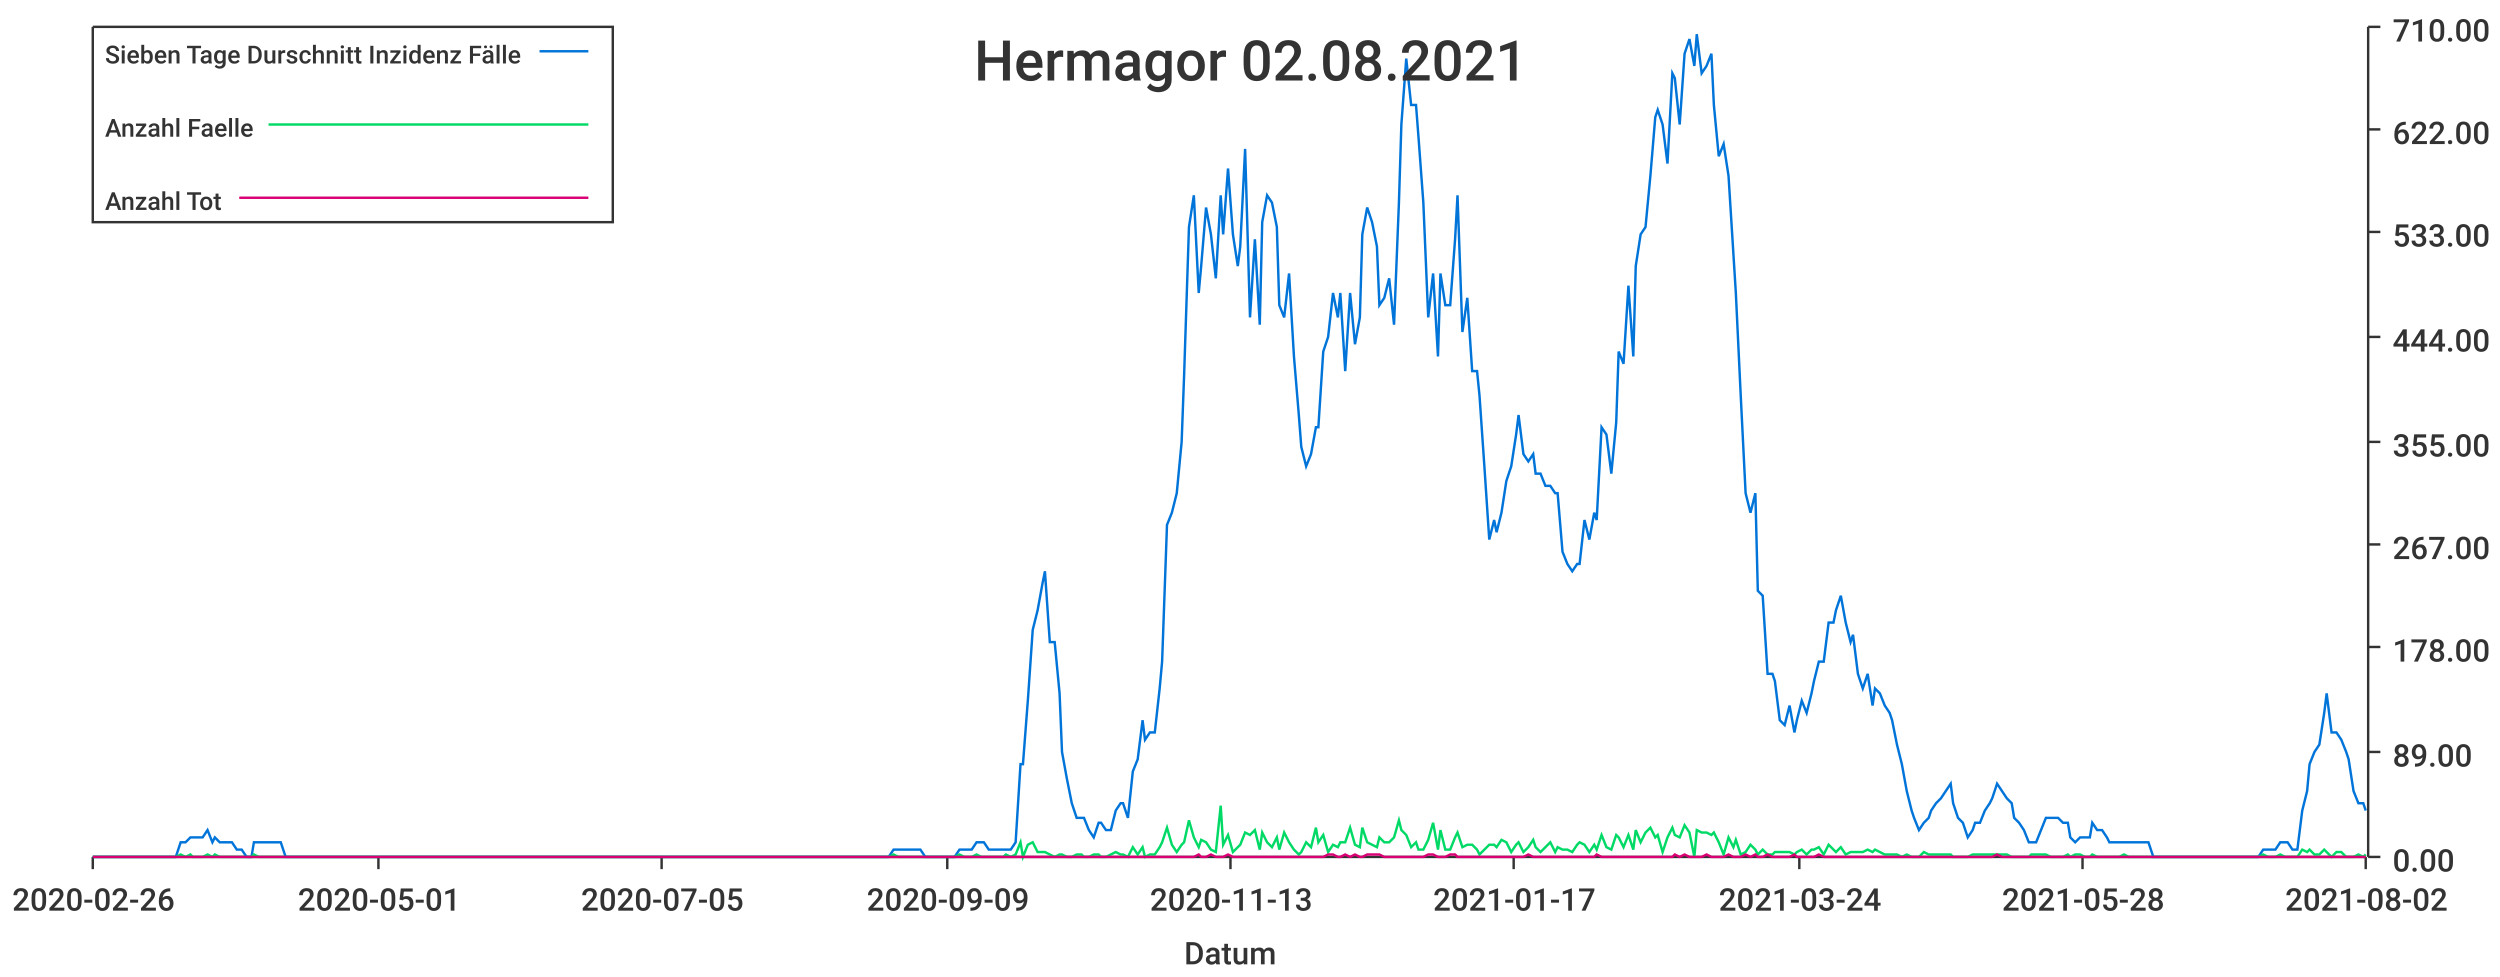
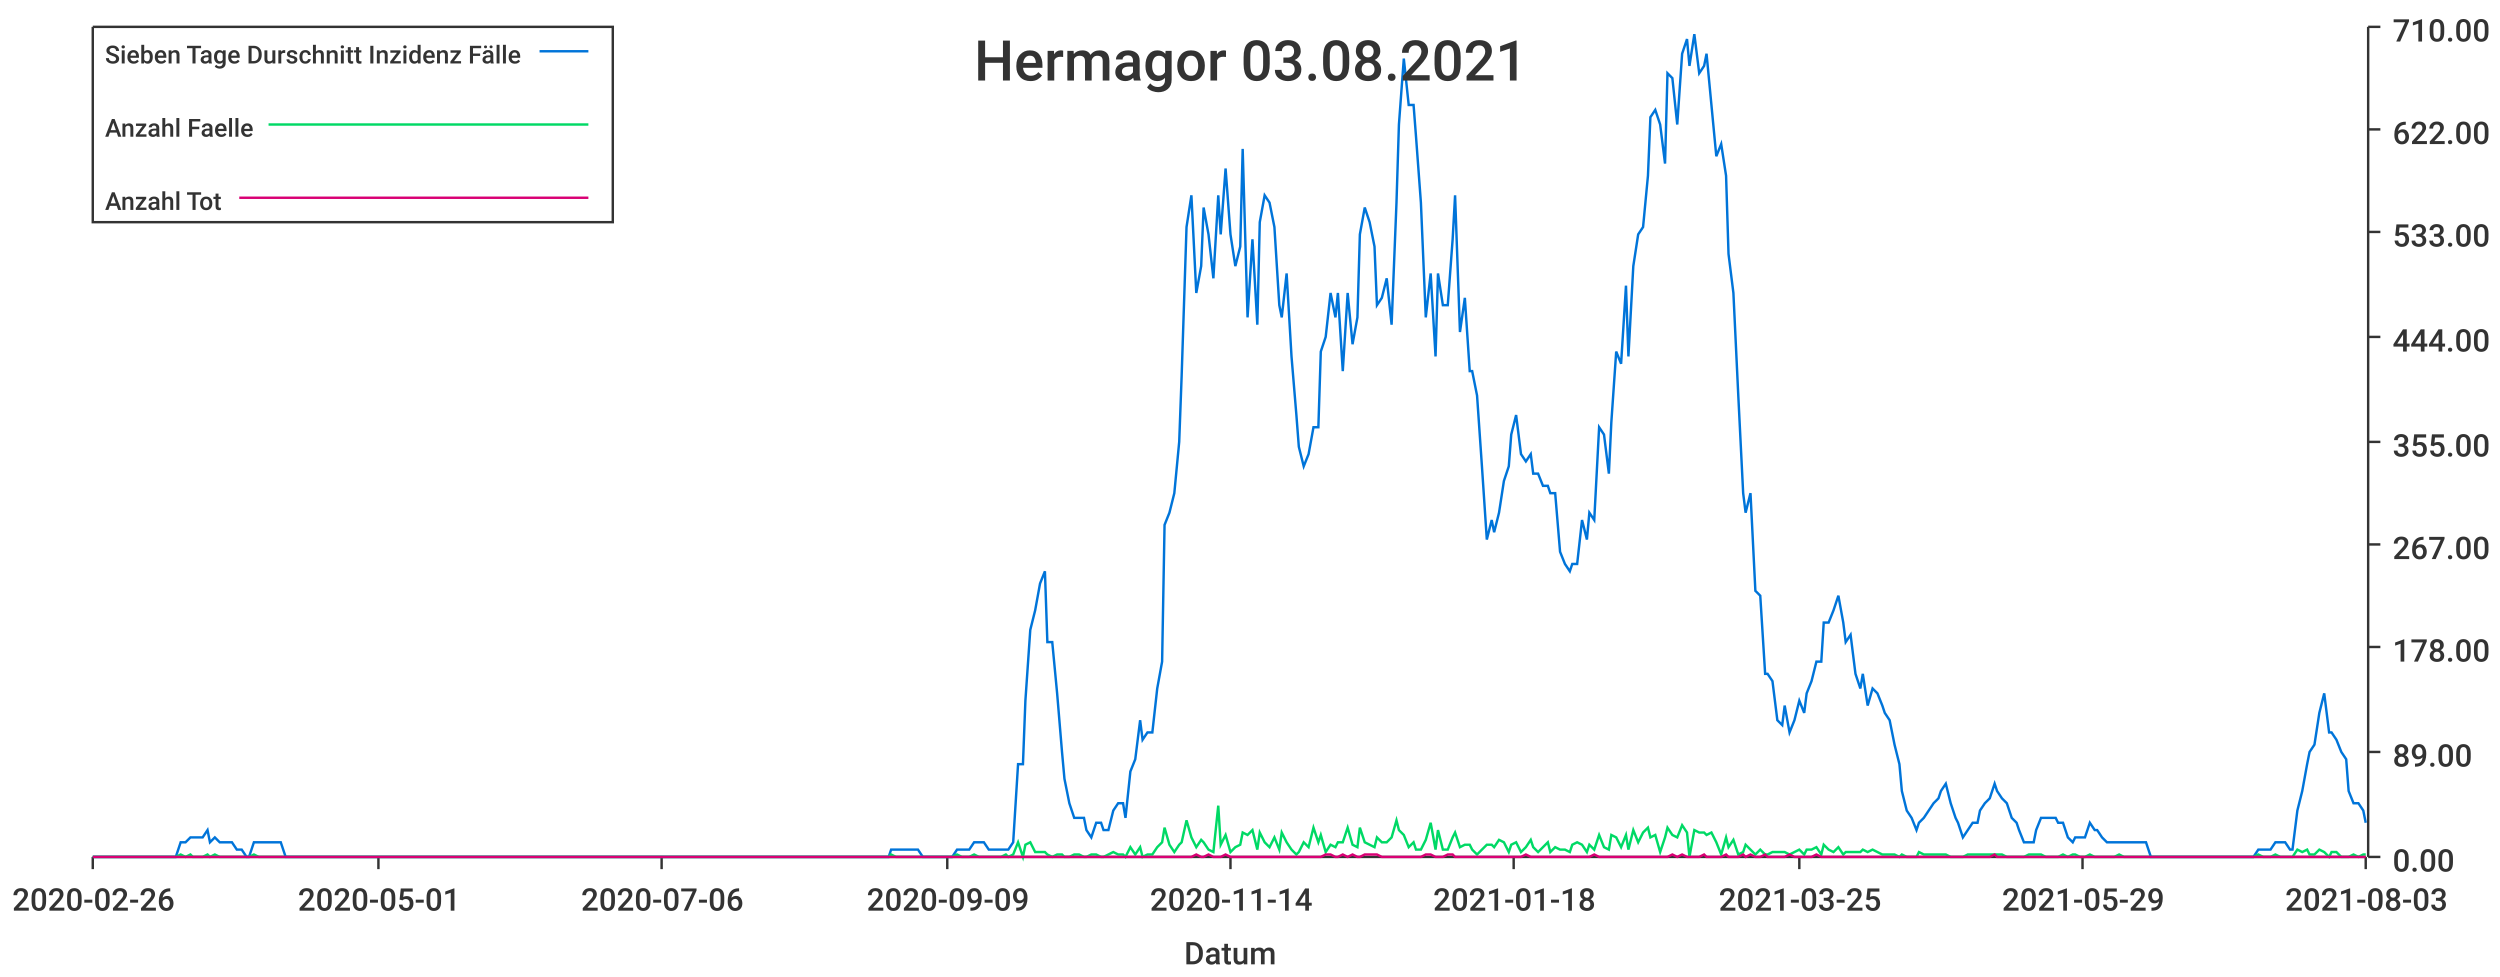
<svg xmlns="http://www.w3.org/2000/svg" width="1024" height="400">\n<path d="M 0 0 L 1024 0 L 1024 400 L 0 400 L 0 0" style="stroke-width:0;stroke:rgba(255,255,255,1.0);fill:rgba(255,255,255,1.0)" />
  <path d="M 38 11 L 969 11 L 969 351 L 38 351 L 38 11" style="stroke-width:0;stroke:rgba(255,255,255,1.0);fill:rgba(255,255,255,1.0)" />
  <path d="M 38 351 L 969 351" style="stroke-width:1;stroke:rgba(51,51,51,1.0);fill:none" />
  <path d="M 38 351 L 38 356" style="stroke-width:1;stroke:rgba(51,51,51,1.0);fill:none" />
  <text x="5" y="373" style="stroke-width:0;stroke:none;fill:rgba(51,51,51,1.0);font-size:12.8px;font-family:'Roboto Medium',sans-serif">2020-02-26</text>
  <path d="M 155 351 L 155 356" style="stroke-width:1;stroke:rgba(51,51,51,1.0);fill:none" />
  <text x="122" y="373" style="stroke-width:0;stroke:none;fill:rgba(51,51,51,1.0);font-size:12.8px;font-family:'Roboto Medium',sans-serif">2020-05-01</text>
  <path d="M 271 351 L 271 356" style="stroke-width:1;stroke:rgba(51,51,51,1.0);fill:none" />
-   <text x="238" y="373" style="stroke-width:0;stroke:none;fill:rgba(51,51,51,1.0);font-size:12.8px;font-family:'Roboto Medium',sans-serif">2020-07-05</text>
+   <text x="238" y="373" style="stroke-width:0;stroke:none;fill:rgba(51,51,51,1.0);font-size:12.8px;font-family:'Roboto Medium',sans-serif">2020-07-06</text>
  <path d="M 388 351 L 388 356" style="stroke-width:1;stroke:rgba(51,51,51,1.0);fill:none" />
  <text x="355" y="373" style="stroke-width:0;stroke:none;fill:rgba(51,51,51,1.0);font-size:12.8px;font-family:'Roboto Medium',sans-serif">2020-09-09</text>
  <path d="M 504 351 L 504 356" style="stroke-width:1;stroke:rgba(51,51,51,1.0);fill:none" />
-   <text x="471" y="373" style="stroke-width:0;stroke:none;fill:rgba(51,51,51,1.0);font-size:12.8px;font-family:'Roboto Medium',sans-serif">2020-11-13</text>
+   <text x="471" y="373" style="stroke-width:0;stroke:none;fill:rgba(51,51,51,1.0);font-size:12.8px;font-family:'Roboto Medium',sans-serif">2020-11-14</text>
  <path d="M 620 351 L 620 356" style="stroke-width:1;stroke:rgba(51,51,51,1.0);fill:none" />
-   <text x="587" y="373" style="stroke-width:0;stroke:none;fill:rgba(51,51,51,1.0);font-size:12.8px;font-family:'Roboto Medium',sans-serif">2021-01-17</text>
+   <text x="587" y="373" style="stroke-width:0;stroke:none;fill:rgba(51,51,51,1.0);font-size:12.8px;font-family:'Roboto Medium',sans-serif">2021-01-18</text>
  <path d="M 737 351 L 737 356" style="stroke-width:1;stroke:rgba(51,51,51,1.0);fill:none" />
-   <text x="704" y="373" style="stroke-width:0;stroke:none;fill:rgba(51,51,51,1.0);font-size:12.8px;font-family:'Roboto Medium',sans-serif">2021-03-24</text>
+   <text x="704" y="373" style="stroke-width:0;stroke:none;fill:rgba(51,51,51,1.0);font-size:12.8px;font-family:'Roboto Medium',sans-serif">2021-03-25</text>
  <path d="M 853 351 L 853 356" style="stroke-width:1;stroke:rgba(51,51,51,1.0);fill:none" />
-   <text x="820" y="373" style="stroke-width:0;stroke:none;fill:rgba(51,51,51,1.0);font-size:12.8px;font-family:'Roboto Medium',sans-serif">2021-05-28</text>
+   <text x="820" y="373" style="stroke-width:0;stroke:none;fill:rgba(51,51,51,1.0);font-size:12.8px;font-family:'Roboto Medium',sans-serif">2021-05-29</text>
  <path d="M 969 351 L 969 356" style="stroke-width:1;stroke:rgba(51,51,51,1.0);fill:none" />
-   <text x="936" y="373" style="stroke-width:0;stroke:none;fill:rgba(51,51,51,1.0);font-size:12.8px;font-family:'Roboto Medium',sans-serif">2021-08-02</text>
+   <text x="936" y="373" style="stroke-width:0;stroke:none;fill:rgba(51,51,51,1.0);font-size:12.8px;font-family:'Roboto Medium',sans-serif">2021-08-03</text>
  <text x="485" y="395" style="stroke-width:0;stroke:none;fill:rgba(51,51,51,1.0);font-size:12.8px;font-family:'Roboto Medium',sans-serif">Datum</text>
  <path d="M 970 351 L 970 11" style="stroke-width:1;stroke:rgba(51,51,51,1.0);fill:none" />
  <path d="M 970 351 L 975 351" style="stroke-width:1;stroke:rgba(51,51,51,1.0);fill:none" />
  <text x="980" y="357" style="stroke-width:0;stroke:none;fill:rgba(51,51,51,1.0);font-size:12.8px;font-family:'Roboto Medium',sans-serif">0.00</text>
  <path d="M 970 308 L 975 308" style="stroke-width:1;stroke:rgba(51,51,51,1.0);fill:none" />
  <text x="980" y="314" style="stroke-width:0;stroke:none;fill:rgba(51,51,51,1.0);font-size:12.8px;font-family:'Roboto Medium',sans-serif">89.00</text>
  <path d="M 970 265 L 975 265" style="stroke-width:1;stroke:rgba(51,51,51,1.0);fill:none" />
  <text x="980" y="271" style="stroke-width:0;stroke:none;fill:rgba(51,51,51,1.0);font-size:12.8px;font-family:'Roboto Medium',sans-serif">178.00</text>
  <path d="M 970 223 L 975 223" style="stroke-width:1;stroke:rgba(51,51,51,1.0);fill:none" />
  <text x="980" y="229" style="stroke-width:0;stroke:none;fill:rgba(51,51,51,1.0);font-size:12.8px;font-family:'Roboto Medium',sans-serif">267.00</text>
  <path d="M 970 181 L 975 181" style="stroke-width:1;stroke:rgba(51,51,51,1.0);fill:none" />
  <text x="980" y="187" style="stroke-width:0;stroke:none;fill:rgba(51,51,51,1.0);font-size:12.8px;font-family:'Roboto Medium',sans-serif">355.00</text>
  <path d="M 970 138 L 975 138" style="stroke-width:1;stroke:rgba(51,51,51,1.0);fill:none" />
  <text x="980" y="144" style="stroke-width:0;stroke:none;fill:rgba(51,51,51,1.0);font-size:12.8px;font-family:'Roboto Medium',sans-serif">444.00</text>
  <path d="M 970 95 L 975 95" style="stroke-width:1;stroke:rgba(51,51,51,1.0);fill:none" />
  <text x="980" y="101" style="stroke-width:0;stroke:none;fill:rgba(51,51,51,1.0);font-size:12.8px;font-family:'Roboto Medium',sans-serif">533.00</text>
  <path d="M 970 53 L 975 53" style="stroke-width:1;stroke:rgba(51,51,51,1.0);fill:none" />
  <text x="980" y="59" style="stroke-width:0;stroke:none;fill:rgba(51,51,51,1.0);font-size:12.8px;font-family:'Roboto Medium',sans-serif">622.00</text>
  <path d="M 970 11 L 975 11" style="stroke-width:1;stroke:rgba(51,51,51,1.0);fill:none" />
  <text x="980" y="17" style="stroke-width:0;stroke:none;fill:rgba(51,51,51,1.0);font-size:12.8px;font-family:'Roboto Medium',sans-serif">710.00</text>
-   <path d="M 38 351 L 40 351 L 42 351 L 44 351 L 46 351 L 47 351 L 49 351 L 51 351 L 53 351 L 55 351 L 56 351 L 58 351 L 60 351 L 62 351 L 63 351 L 65 351 L 67 351 L 69 351 L 71 351 L 72 351 L 74 345 L 76 345 L 78 343 L 79 343 L 81 343 L 83 343 L 85 340 L 87 345 L 88 343 L 90 345 L 92 345 L 94 345 L 95 345 L 97 348 L 99 348 L 101 351 L 103 351 L 104 345 L 106 345 L 108 345 L 110 345 L 111 345 L 113 345 L 115 345 L 117 351 L 119 351 L 120 351 L 122 351 L 124 351 L 126 351 L 128 351 L 129 351 L 131 351 L 133 351 L 135 351 L 136 351 L 138 351 L 140 351 L 142 351 L 144 351 L 145 351 L 147 351 L 149 351 L 151 351 L 152 351 L 154 351 L 156 351 L 158 351 L 160 351 L 161 351 L 163 351 L 165 351 L 167 351 L 168 351 L 170 351 L 172 351 L 174 351 L 176 351 L 177 351 L 179 351 L 181 351 L 183 351 L 184 351 L 186 351 L 188 351 L 190 351 L 192 351 L 193 351 L 195 351 L 197 351 L 199 351 L 200 351 L 202 351 L 204 351 L 206 351 L 208 351 L 209 351 L 211 351 L 213 351 L 215 351 L 217 351 L 218 351 L 220 351 L 222 351 L 224 351 L 225 351 L 227 351 L 229 351 L 231 351 L 233 351 L 234 351 L 236 351 L 238 351 L 240 351 L 241 351 L 243 351 L 245 351 L 247 351 L 249 351 L 250 351 L 252 351 L 254 351 L 256 351 L 257 351 L 259 351 L 261 351 L 263 351 L 265 351 L 266 351 L 268 351 L 270 351 L 272 351 L 273 351 L 275 351 L 277 351 L 279 351 L 281 351 L 282 351 L 284 351 L 286 351 L 288 351 L 289 351 L 291 351 L 293 351 L 295 351 L 297 351 L 298 351 L 300 351 L 302 351 L 304 351 L 306 351 L 307 351 L 309 351 L 311 351 L 313 351 L 314 351 L 316 351 L 318 351 L 320 351 L 322 351 L 323 351 L 325 351 L 327 351 L 329 351 L 330 351 L 332 351 L 334 351 L 336 351 L 338 351 L 339 351 L 341 351 L 343 351 L 345 351 L 346 351 L 348 351 L 350 351 L 352 351 L 354 351 L 355 351 L 357 351 L 359 351 L 361 351 L 362 351 L 364 351 L 366 348 L 368 348 L 370 348 L 371 348 L 373 348 L 375 348 L 377 348 L 379 351 L 380 351 L 382 351 L 384 351 L 386 351 L 387 351 L 389 351 L 391 351 L 393 348 L 395 348 L 396 348 L 398 348 L 400 345 L 402 345 L 403 345 L 405 348 L 407 348 L 409 348 L 411 348 L 412 348 L 414 348 L 416 345 L 418 313 L 419 313 L 421 287 L 423 258 L 425 250 L 427 239 L 428 234 L 430 263 L 432 263 L 434 284 L 435 308 L 437 319 L 439 329 L 441 335 L 443 335 L 444 335 L 446 340 L 448 343 L 450 337 L 451 337 L 453 340 L 455 340 L 457 332 L 459 329 L 460 329 L 462 335 L 464 316 L 466 311 L 468 295 L 469 303 L 471 300 L 473 300 L 475 282 L 476 271 L 478 215 L 480 210 L 482 202 L 484 181 L 485 154 L 487 93 L 489 80 L 491 120 L 492 109 L 494 85 L 496 96 L 498 114 L 500 80 L 501 96 L 503 69 L 505 96 L 507 109 L 508 101 L 510 61 L 512 130 L 514 98 L 516 133 L 517 91 L 519 80 L 521 83 L 523 93 L 524 125 L 526 130 L 528 112 L 530 146 L 532 170 L 533 183 L 535 191 L 537 186 L 539 175 L 540 175 L 542 144 L 544 138 L 546 120 L 548 130 L 549 120 L 551 152 L 553 120 L 555 141 L 557 130 L 558 96 L 560 85 L 562 91 L 564 101 L 565 125 L 567 122 L 569 114 L 571 133 L 573 83 L 574 51 L 576 24 L 578 43 L 580 43 L 581 56 L 583 83 L 585 130 L 587 112 L 589 146 L 590 112 L 592 125 L 594 125 L 596 98 L 597 80 L 599 136 L 601 122 L 603 152 L 605 152 L 606 162 L 608 191 L 610 221 L 612 213 L 613 218 L 615 210 L 617 197 L 619 191 L 621 178 L 622 170 L 624 186 L 626 189 L 628 186 L 629 194 L 631 194 L 633 199 L 635 199 L 637 202 L 638 202 L 640 226 L 642 231 L 644 234 L 646 231 L 647 231 L 649 213 L 651 221 L 653 210 L 654 213 L 656 175 L 658 178 L 660 194 L 662 173 L 663 144 L 665 149 L 667 117 L 669 146 L 670 109 L 672 96 L 674 93 L 676 72 L 678 48 L 679 45 L 681 51 L 683 67 L 685 30 L 686 32 L 688 51 L 690 22 L 692 16 L 694 27 L 695 14 L 697 30 L 699 27 L 701 22 L 702 43 L 704 64 L 706 59 L 708 72 L 710 104 L 711 120 L 713 162 L 715 202 L 717 210 L 719 202 L 720 242 L 722 244 L 724 276 L 726 276 L 727 279 L 729 295 L 731 297 L 733 289 L 735 300 L 736 295 L 738 287 L 740 292 L 742 284 L 743 279 L 745 271 L 747 271 L 749 255 L 751 255 L 752 250 L 754 244 L 756 255 L 758 263 L 759 260 L 761 276 L 763 282 L 765 276 L 767 289 L 768 282 L 770 284 L 772 289 L 774 292 L 775 295 L 777 305 L 779 313 L 781 324 L 783 332 L 784 335 L 786 340 L 788 337 L 790 335 L 791 332 L 793 329 L 795 327 L 797 324 L 799 321 L 800 329 L 802 335 L 804 337 L 806 343 L 808 340 L 809 337 L 811 337 L 813 332 L 815 329 L 816 327 L 818 321 L 820 324 L 822 327 L 824 329 L 825 335 L 827 337 L 829 340 L 831 345 L 832 345 L 834 345 L 836 340 L 838 335 L 840 335 L 841 335 L 843 335 L 845 337 L 847 337 L 848 343 L 850 345 L 852 343 L 854 343 L 856 343 L 857 337 L 859 340 L 861 340 L 863 343 L 864 345 L 866 345 L 868 345 L 870 345 L 872 345 L 873 345 L 875 345 L 877 345 L 879 345 L 880 345 L 882 351 L 884 351 L 886 351 L 888 351 L 889 351 L 891 351 L 893 351 L 895 351 L 897 351 L 898 351 L 900 351 L 902 351 L 904 351 L 905 351 L 907 351 L 909 351 L 911 351 L 913 351 L 914 351 L 916 351 L 918 351 L 920 351 L 921 351 L 923 351 L 925 351 L 927 348 L 929 348 L 930 348 L 932 348 L 934 345 L 936 345 L 937 345 L 939 348 L 941 348 L 943 332 L 945 324 L 946 313 L 948 308 L 950 305 L 952 292 L 953 284 L 955 300 L 957 300 L 959 303 L 961 308 L 962 311 L 964 324 L 966 329 L 968 329 L 969 332" style="stroke-width:1;stroke:rgba(0,116,217,1.0);fill:none" />
-   <path d="M 38 351 L 40 351 L 42 351 L 44 351 L 46 351 L 47 351 L 49 351 L 51 351 L 53 351 L 55 351 L 56 351 L 58 351 L 60 351 L 62 351 L 63 351 L 65 351 L 67 351 L 69 351 L 71 351 L 72 351 L 74 350 L 76 351 L 78 350 L 79 351 L 81 351 L 83 351 L 85 350 L 87 351 L 88 350 L 90 351 L 92 351 L 94 351 L 95 351 L 97 351 L 99 351 L 101 351 L 103 351 L 104 350 L 106 351 L 108 351 L 110 351 L 111 351 L 113 351 L 115 351 L 117 351 L 119 351 L 120 351 L 122 351 L 124 351 L 126 351 L 128 351 L 129 351 L 131 351 L 133 351 L 135 351 L 136 351 L 138 351 L 140 351 L 142 351 L 144 351 L 145 351 L 147 351 L 149 351 L 151 351 L 152 351 L 154 351 L 156 351 L 158 351 L 160 351 L 161 351 L 163 351 L 165 351 L 167 351 L 168 351 L 170 351 L 172 351 L 174 351 L 176 351 L 177 351 L 179 351 L 181 351 L 183 351 L 184 351 L 186 351 L 188 351 L 190 351 L 192 351 L 193 351 L 195 351 L 197 351 L 199 351 L 200 351 L 202 351 L 204 351 L 206 351 L 208 351 L 209 351 L 211 351 L 213 351 L 215 351 L 217 351 L 218 351 L 220 351 L 222 351 L 224 351 L 225 351 L 227 351 L 229 351 L 231 351 L 233 351 L 234 351 L 236 351 L 238 351 L 240 351 L 241 351 L 243 351 L 245 351 L 247 351 L 249 351 L 250 351 L 252 351 L 254 351 L 256 351 L 257 351 L 259 351 L 261 351 L 263 351 L 265 351 L 266 351 L 268 351 L 270 351 L 272 351 L 273 351 L 275 351 L 277 351 L 279 351 L 281 351 L 282 351 L 284 351 L 286 351 L 288 351 L 289 351 L 291 351 L 293 351 L 295 351 L 297 351 L 298 351 L 300 351 L 302 351 L 304 351 L 306 351 L 307 351 L 309 351 L 311 351 L 313 351 L 314 351 L 316 351 L 318 351 L 320 351 L 322 351 L 323 351 L 325 351 L 327 351 L 329 351 L 330 351 L 332 351 L 334 351 L 336 351 L 338 351 L 339 351 L 341 351 L 343 351 L 345 351 L 346 351 L 348 351 L 350 351 L 352 351 L 354 351 L 355 351 L 357 351 L 359 351 L 361 351 L 362 351 L 364 351 L 366 350 L 368 351 L 370 351 L 371 351 L 373 351 L 375 351 L 377 351 L 379 351 L 380 351 L 382 351 L 384 351 L 386 351 L 387 351 L 389 351 L 391 351 L 393 350 L 395 351 L 396 351 L 398 351 L 400 350 L 402 351 L 403 351 L 405 351 L 407 351 L 409 351 L 411 351 L 412 350 L 414 351 L 416 350 L 418 345 L 419 351 L 421 346 L 423 345 L 425 349 L 427 349 L 428 349 L 430 350 L 432 351 L 434 350 L 435 350 L 437 351 L 439 351 L 441 350 L 443 350 L 444 351 L 446 351 L 448 350 L 450 350 L 451 351 L 453 351 L 455 350 L 457 349 L 459 350 L 460 350 L 462 351 L 464 347 L 466 350 L 468 347 L 469 351 L 471 350 L 473 350 L 475 347 L 476 345 L 478 339 L 480 346 L 482 349 L 484 346 L 485 345 L 487 336 L 489 343 L 491 347 L 492 344 L 494 345 L 496 348 L 498 349 L 500 330 L 501 346 L 503 342 L 505 349 L 507 347 L 508 346 L 510 341 L 512 342 L 514 340 L 516 348 L 517 341 L 519 345 L 521 347 L 523 343 L 524 348 L 526 341 L 528 345 L 530 348 L 532 350 L 533 349 L 535 345 L 537 347 L 539 339 L 540 345 L 542 342 L 544 349 L 546 346 L 548 347 L 549 345 L 551 345 L 553 339 L 555 346 L 557 347 L 558 339 L 560 345 L 562 346 L 564 347 L 565 343 L 567 345 L 569 345 L 571 343 L 573 336 L 574 340 L 576 342 L 578 347 L 580 345 L 581 348 L 583 348 L 585 344 L 587 337 L 589 348 L 590 340 L 592 348 L 594 348 L 596 343 L 597 341 L 599 347 L 601 346 L 603 346 L 605 348 L 606 350 L 608 348 L 610 346 L 612 346 L 613 347 L 615 344 L 617 345 L 619 349 L 621 346 L 622 345 L 624 349 L 626 347 L 628 344 L 629 347 L 631 349 L 633 347 L 635 345 L 637 349 L 638 347 L 640 348 L 642 348 L 644 349 L 646 346 L 647 345 L 649 346 L 651 349 L 653 346 L 654 348 L 656 342 L 658 347 L 660 348 L 662 342 L 663 343 L 665 347 L 667 342 L 669 348 L 670 340 L 672 345 L 674 341 L 676 339 L 678 343 L 679 342 L 681 349 L 683 343 L 685 339 L 686 342 L 688 343 L 690 338 L 692 341 L 694 351 L 695 340 L 697 341 L 699 341 L 701 342 L 702 341 L 704 345 L 706 350 L 708 343 L 710 347 L 711 344 L 713 350 L 715 349 L 717 346 L 719 348 L 720 350 L 722 348 L 724 350 L 726 350 L 727 349 L 729 349 L 731 349 L 733 349 L 735 350 L 736 349 L 738 348 L 740 350 L 742 348 L 743 348 L 745 347 L 747 350 L 749 346 L 751 348 L 752 349 L 754 347 L 756 350 L 758 349 L 759 349 L 761 349 L 763 349 L 765 348 L 767 349 L 768 348 L 770 349 L 772 350 L 774 350 L 775 350 L 777 350 L 779 351 L 781 350 L 783 351 L 784 351 L 786 351 L 788 349 L 790 350 L 791 350 L 793 350 L 795 350 L 797 350 L 799 350 L 800 351 L 802 351 L 804 351 L 806 351 L 808 350 L 809 350 L 811 350 L 813 350 L 815 350 L 816 350 L 818 350 L 820 350 L 822 350 L 824 351 L 825 351 L 827 351 L 829 351 L 831 351 L 832 350 L 834 350 L 836 350 L 838 350 L 840 351 L 841 351 L 843 351 L 845 351 L 847 350 L 848 351 L 850 350 L 852 350 L 854 351 L 856 351 L 857 350 L 859 351 L 861 351 L 863 351 L 864 351 L 866 351 L 868 351 L 870 350 L 872 351 L 873 351 L 875 351 L 877 351 L 879 351 L 880 351 L 882 351 L 884 351 L 886 351 L 888 351 L 889 351 L 891 351 L 893 351 L 895 351 L 897 351 L 898 351 L 900 351 L 902 351 L 904 351 L 905 351 L 907 351 L 909 351 L 911 351 L 913 351 L 914 351 L 916 351 L 918 351 L 920 351 L 921 351 L 923 351 L 925 351 L 927 350 L 929 351 L 930 351 L 932 351 L 934 350 L 936 351 L 937 351 L 939 351 L 941 351 L 943 348 L 945 349 L 946 348 L 948 350 L 950 350 L 952 348 L 953 349 L 955 351 L 957 349 L 959 349 L 961 351 L 962 351 L 964 351 L 966 350 L 968 351 L 969 350" style="stroke-width:1;stroke:rgba(0,217,101,1.0);fill:none" />
-   <path d="M 38 351 L 40 351 L 42 351 L 44 351 L 46 351 L 47 351 L 49 351 L 51 351 L 53 351 L 55 351 L 56 351 L 58 351 L 60 351 L 62 351 L 63 351 L 65 351 L 67 351 L 69 351 L 71 351 L 72 351 L 74 351 L 76 351 L 78 351 L 79 351 L 81 351 L 83 351 L 85 351 L 87 351 L 88 351 L 90 351 L 92 351 L 94 351 L 95 351 L 97 351 L 99 351 L 101 351 L 103 351 L 104 351 L 106 351 L 108 351 L 110 351 L 111 351 L 113 351 L 115 351 L 117 351 L 119 351 L 120 351 L 122 351 L 124 351 L 126 351 L 128 351 L 129 351 L 131 351 L 133 351 L 135 351 L 136 351 L 138 351 L 140 351 L 142 351 L 144 351 L 145 351 L 147 351 L 149 351 L 151 351 L 152 351 L 154 351 L 156 351 L 158 351 L 160 351 L 161 351 L 163 351 L 165 351 L 167 351 L 168 351 L 170 351 L 172 351 L 174 351 L 176 351 L 177 351 L 179 351 L 181 351 L 183 351 L 184 351 L 186 351 L 188 351 L 190 351 L 192 351 L 193 351 L 195 351 L 197 351 L 199 351 L 200 351 L 202 351 L 204 351 L 206 351 L 208 351 L 209 351 L 211 351 L 213 351 L 215 351 L 217 351 L 218 351 L 220 351 L 222 351 L 224 351 L 225 351 L 227 351 L 229 351 L 231 351 L 233 351 L 234 351 L 236 351 L 238 351 L 240 351 L 241 351 L 243 351 L 245 351 L 247 351 L 249 351 L 250 351 L 252 351 L 254 351 L 256 351 L 257 351 L 259 351 L 261 351 L 263 351 L 265 351 L 266 351 L 268 351 L 270 351 L 272 351 L 273 351 L 275 351 L 277 351 L 279 351 L 281 351 L 282 351 L 284 351 L 286 351 L 288 351 L 289 351 L 291 351 L 293 351 L 295 351 L 297 351 L 298 351 L 300 351 L 302 351 L 304 351 L 306 351 L 307 351 L 309 351 L 311 351 L 313 351 L 314 351 L 316 351 L 318 351 L 320 351 L 322 351 L 323 351 L 325 351 L 327 351 L 329 351 L 330 351 L 332 351 L 334 351 L 336 351 L 338 351 L 339 351 L 341 351 L 343 351 L 345 351 L 346 351 L 348 351 L 350 351 L 352 351 L 354 351 L 355 351 L 357 351 L 359 351 L 361 351 L 362 351 L 364 351 L 366 351 L 368 351 L 370 351 L 371 351 L 373 351 L 375 351 L 377 351 L 379 351 L 380 351 L 382 351 L 384 351 L 386 351 L 387 351 L 389 351 L 391 351 L 393 351 L 395 351 L 396 351 L 398 351 L 400 351 L 402 351 L 403 351 L 405 351 L 407 351 L 409 351 L 411 351 L 412 351 L 414 351 L 416 351 L 418 351 L 419 351 L 421 351 L 423 351 L 425 351 L 427 351 L 428 351 L 430 351 L 432 351 L 434 351 L 435 351 L 437 351 L 439 351 L 441 351 L 443 351 L 444 351 L 446 351 L 448 351 L 450 351 L 451 351 L 453 351 L 455 351 L 457 351 L 459 351 L 460 351 L 462 351 L 464 351 L 466 351 L 468 351 L 469 351 L 471 351 L 473 351 L 475 351 L 476 351 L 478 351 L 480 351 L 482 351 L 484 351 L 485 351 L 487 351 L 489 351 L 491 350 L 492 351 L 494 351 L 496 350 L 498 351 L 500 351 L 501 351 L 503 350 L 505 351 L 507 351 L 508 351 L 510 351 L 512 351 L 514 351 L 516 351 L 517 351 L 519 351 L 521 351 L 523 351 L 524 351 L 526 351 L 528 351 L 530 351 L 532 351 L 533 351 L 535 351 L 537 351 L 539 351 L 540 351 L 542 351 L 544 350 L 546 350 L 548 351 L 549 351 L 551 350 L 553 351 L 555 350 L 557 351 L 558 351 L 560 350 L 562 350 L 564 350 L 565 350 L 567 351 L 569 351 L 571 351 L 573 351 L 574 351 L 576 351 L 578 351 L 580 351 L 581 351 L 583 351 L 585 350 L 587 350 L 589 351 L 590 351 L 592 351 L 594 350 L 596 350 L 597 351 L 599 351 L 601 351 L 603 351 L 605 351 L 606 351 L 608 351 L 610 351 L 612 351 L 613 351 L 615 351 L 617 351 L 619 351 L 621 351 L 622 351 L 624 351 L 626 350 L 628 351 L 629 351 L 631 351 L 633 351 L 635 351 L 637 351 L 638 351 L 640 351 L 642 351 L 644 351 L 646 351 L 647 351 L 649 351 L 651 351 L 653 351 L 654 350 L 656 351 L 658 351 L 660 351 L 662 351 L 663 351 L 665 351 L 667 351 L 669 351 L 670 351 L 672 351 L 674 351 L 676 351 L 678 351 L 679 351 L 681 351 L 683 351 L 685 351 L 686 350 L 688 351 L 690 350 L 692 351 L 694 351 L 695 351 L 697 351 L 699 350 L 701 351 L 702 351 L 704 351 L 706 351 L 708 350 L 710 351 L 711 351 L 713 351 L 715 350 L 717 351 L 719 350 L 720 351 L 722 351 L 724 350 L 726 351 L 727 351 L 729 351 L 731 351 L 733 351 L 735 350 L 736 351 L 738 351 L 740 351 L 742 351 L 743 351 L 745 350 L 747 351 L 749 351 L 751 351 L 752 351 L 754 351 L 756 351 L 758 351 L 759 351 L 761 351 L 763 351 L 765 351 L 767 351 L 768 351 L 770 351 L 772 351 L 774 351 L 775 351 L 777 351 L 779 351 L 781 351 L 783 351 L 784 351 L 786 351 L 788 351 L 790 351 L 791 351 L 793 351 L 795 351 L 797 351 L 799 351 L 800 351 L 802 351 L 804 351 L 806 351 L 808 351 L 809 351 L 811 351 L 813 351 L 815 351 L 816 351 L 818 350 L 820 351 L 822 351 L 824 351 L 825 351 L 827 351 L 829 351 L 831 351 L 832 351 L 834 351 L 836 351 L 838 351 L 840 351 L 841 351 L 843 351 L 845 351 L 847 351 L 848 351 L 850 351 L 852 351 L 854 351 L 856 351 L 857 351 L 859 351 L 861 351 L 863 351 L 864 351 L 866 351 L 868 351 L 870 351 L 872 351 L 873 351 L 875 351 L 877 351 L 879 351 L 880 351 L 882 351 L 884 351 L 886 351 L 888 351 L 889 351 L 891 351 L 893 351 L 895 351 L 897 351 L 898 351 L 900 351 L 902 351 L 904 351 L 905 351 L 907 351 L 909 351 L 911 351 L 913 351 L 914 351 L 916 351 L 918 351 L 920 351 L 921 351 L 923 351 L 925 351 L 927 351 L 929 351 L 930 351 L 932 351 L 934 351 L 936 351 L 937 351 L 939 351 L 941 351 L 943 351 L 945 351 L 946 351 L 948 351 L 950 351 L 952 351 L 953 351 L 955 351 L 957 351 L 959 351 L 961 351 L 962 351 L 964 351 L 966 351 L 968 351 L 969 351" style="stroke-width:1;stroke:rgba(217,0,116,1.0);fill:none" />
-   <text x="399" y="33" style="stroke-width:0;stroke:none;fill:rgba(51,51,51,1.0);font-size:23.0px;font-family:'Roboto Medium',sans-serif">Hermagor 02.08.2021</text>
+   <path d="M 38 351 L 40 351 L 42 351 L 44 351 L 46 351 L 47 351 L 49 351 L 51 351 L 53 351 L 54 351 L 56 351 L 58 351 L 60 351 L 62 351 L 63 351 L 65 351 L 67 351 L 69 351 L 70 351 L 72 351 L 74 345 L 76 345 L 78 343 L 79 343 L 81 343 L 83 343 L 85 340 L 86 345 L 88 343 L 90 345 L 92 345 L 94 345 L 95 345 L 97 348 L 99 348 L 101 351 L 102 351 L 104 345 L 106 345 L 108 345 L 110 345 L 111 345 L 113 345 L 115 345 L 117 351 L 118 351 L 120 351 L 122 351 L 124 351 L 126 351 L 127 351 L 129 351 L 131 351 L 133 351 L 134 351 L 136 351 L 138 351 L 140 351 L 142 351 L 143 351 L 145 351 L 147 351 L 149 351 L 150 351 L 152 351 L 154 351 L 156 351 L 158 351 L 159 351 L 161 351 L 163 351 L 165 351 L 166 351 L 168 351 L 170 351 L 172 351 L 174 351 L 175 351 L 177 351 L 179 351 L 181 351 L 182 351 L 184 351 L 186 351 L 188 351 L 190 351 L 191 351 L 193 351 L 195 351 L 197 351 L 198 351 L 200 351 L 202 351 L 204 351 L 206 351 L 207 351 L 209 351 L 211 351 L 213 351 L 214 351 L 216 351 L 218 351 L 220 351 L 222 351 L 223 351 L 225 351 L 227 351 L 229 351 L 230 351 L 232 351 L 234 351 L 236 351 L 237 351 L 239 351 L 241 351 L 243 351 L 245 351 L 246 351 L 248 351 L 250 351 L 252 351 L 253 351 L 255 351 L 257 351 L 259 351 L 261 351 L 262 351 L 264 351 L 266 351 L 268 351 L 269 351 L 271 351 L 273 351 L 275 351 L 277 351 L 278 351 L 280 351 L 282 351 L 284 351 L 285 351 L 287 351 L 289 351 L 291 351 L 293 351 L 294 351 L 296 351 L 298 351 L 300 351 L 301 351 L 303 351 L 305 351 L 307 351 L 309 351 L 310 351 L 312 351 L 314 351 L 316 351 L 317 351 L 319 351 L 321 351 L 323 351 L 325 351 L 326 351 L 328 351 L 330 351 L 332 351 L 333 351 L 335 351 L 337 351 L 339 351 L 341 351 L 342 351 L 344 351 L 346 351 L 348 351 L 349 351 L 351 351 L 353 351 L 355 351 L 357 351 L 358 351 L 360 351 L 362 351 L 364 351 L 365 348 L 367 348 L 369 348 L 371 348 L 373 348 L 374 348 L 376 348 L 378 351 L 380 351 L 381 351 L 383 351 L 385 351 L 387 351 L 389 351 L 390 351 L 392 348 L 394 348 L 396 348 L 397 348 L 399 345 L 401 345 L 403 345 L 405 348 L 406 348 L 408 348 L 410 348 L 412 348 L 413 348 L 415 345 L 417 313 L 419 313 L 420 287 L 422 258 L 424 250 L 426 239 L 428 234 L 429 263 L 431 263 L 433 284 L 435 308 L 436 319 L 438 329 L 440 335 L 442 335 L 444 335 L 445 340 L 447 343 L 449 337 L 451 337 L 452 340 L 454 340 L 456 332 L 458 329 L 460 329 L 461 335 L 463 316 L 465 311 L 467 295 L 468 303 L 470 300 L 472 300 L 474 282 L 476 271 L 477 215 L 479 210 L 481 202 L 483 181 L 484 154 L 486 93 L 488 80 L 490 120 L 492 109 L 493 85 L 495 96 L 497 114 L 499 80 L 500 96 L 502 69 L 504 96 L 506 109 L 508 101 L 509 61 L 511 130 L 513 98 L 515 133 L 516 91 L 518 80 L 520 83 L 522 93 L 524 125 L 525 130 L 527 112 L 529 146 L 531 170 L 532 183 L 534 191 L 536 186 L 538 175 L 540 175 L 541 144 L 543 138 L 545 120 L 547 130 L 548 120 L 550 152 L 552 120 L 554 141 L 556 130 L 557 96 L 559 85 L 561 91 L 563 101 L 564 125 L 566 122 L 568 114 L 570 133 L 572 83 L 573 51 L 575 24 L 577 43 L 579 43 L 580 56 L 582 83 L 584 130 L 586 112 L 588 146 L 589 112 L 591 125 L 593 125 L 595 98 L 596 80 L 598 136 L 600 122 L 602 152 L 603 152 L 605 162 L 607 191 L 609 221 L 611 213 L 612 218 L 614 210 L 616 197 L 618 191 L 619 178 L 621 170 L 623 186 L 625 189 L 627 186 L 628 194 L 630 194 L 632 199 L 634 199 L 635 202 L 637 202 L 639 226 L 641 231 L 643 234 L 644 231 L 646 231 L 648 213 L 650 221 L 651 210 L 653 213 L 655 175 L 657 178 L 659 194 L 660 173 L 662 144 L 664 149 L 666 117 L 667 146 L 669 109 L 671 96 L 673 93 L 675 72 L 676 48 L 678 45 L 680 51 L 682 67 L 683 30 L 685 32 L 687 51 L 689 22 L 691 16 L 692 27 L 694 14 L 696 30 L 698 27 L 699 22 L 701 43 L 703 64 L 705 59 L 707 72 L 708 104 L 710 120 L 712 162 L 714 202 L 715 210 L 717 202 L 719 242 L 721 244 L 723 276 L 724 276 L 726 279 L 728 295 L 730 297 L 731 289 L 733 300 L 735 295 L 737 287 L 739 292 L 740 284 L 742 279 L 744 271 L 746 271 L 747 255 L 749 255 L 751 250 L 753 244 L 755 255 L 756 263 L 758 260 L 760 276 L 762 282 L 763 276 L 765 289 L 767 282 L 769 284 L 771 289 L 772 292 L 774 295 L 776 305 L 778 313 L 779 324 L 781 332 L 783 335 L 785 340 L 786 337 L 788 335 L 790 332 L 792 329 L 794 327 L 795 324 L 797 321 L 799 329 L 801 335 L 802 337 L 804 343 L 806 340 L 808 337 L 810 337 L 811 332 L 813 329 L 815 327 L 817 321 L 818 324 L 820 327 L 822 329 L 824 335 L 826 337 L 827 340 L 829 345 L 831 345 L 833 345 L 834 340 L 836 335 L 838 335 L 840 335 L 842 335 L 843 337 L 845 337 L 847 343 L 849 345 L 850 343 L 852 343 L 854 343 L 856 337 L 858 340 L 859 340 L 861 343 L 863 345 L 865 345 L 866 345 L 868 345 L 870 345 L 872 345 L 874 345 L 875 345 L 877 345 L 879 345 L 881 351 L 882 351 L 884 351 L 886 351 L 888 351 L 890 351 L 891 351 L 893 351 L 895 351 L 897 351 L 898 351 L 900 351 L 902 351 L 904 351 L 906 351 L 907 351 L 909 351 L 911 351 L 913 351 L 914 351 L 916 351 L 918 351 L 920 351 L 922 351 L 923 351 L 925 348 L 927 348 L 929 348 L 930 348 L 932 345 L 934 345 L 936 345 L 938 348 L 939 348 L 941 332 L 943 324 L 945 313 L 946 308 L 948 305 L 950 292 L 952 284 L 954 300 L 955 300 L 957 303 L 959 308 L 961 311 L 962 324 L 964 329 L 966 329 L 968 332 L 969 337" style="stroke-width:1;stroke:rgba(0,116,217,1.0);fill:none" />
+   <path d="M 38 351 L 40 351 L 42 351 L 44 351 L 46 351 L 47 351 L 49 351 L 51 351 L 53 351 L 54 351 L 56 351 L 58 351 L 60 351 L 62 351 L 63 351 L 65 351 L 67 351 L 69 351 L 70 351 L 72 351 L 74 350 L 76 351 L 78 350 L 79 351 L 81 351 L 83 351 L 85 350 L 86 351 L 88 350 L 90 351 L 92 351 L 94 351 L 95 351 L 97 351 L 99 351 L 101 351 L 102 351 L 104 350 L 106 351 L 108 351 L 110 351 L 111 351 L 113 351 L 115 351 L 117 351 L 118 351 L 120 351 L 122 351 L 124 351 L 126 351 L 127 351 L 129 351 L 131 351 L 133 351 L 134 351 L 136 351 L 138 351 L 140 351 L 142 351 L 143 351 L 145 351 L 147 351 L 149 351 L 150 351 L 152 351 L 154 351 L 156 351 L 158 351 L 159 351 L 161 351 L 163 351 L 165 351 L 166 351 L 168 351 L 170 351 L 172 351 L 174 351 L 175 351 L 177 351 L 179 351 L 181 351 L 182 351 L 184 351 L 186 351 L 188 351 L 190 351 L 191 351 L 193 351 L 195 351 L 197 351 L 198 351 L 200 351 L 202 351 L 204 351 L 206 351 L 207 351 L 209 351 L 211 351 L 213 351 L 214 351 L 216 351 L 218 351 L 220 351 L 222 351 L 223 351 L 225 351 L 227 351 L 229 351 L 230 351 L 232 351 L 234 351 L 236 351 L 237 351 L 239 351 L 241 351 L 243 351 L 245 351 L 246 351 L 248 351 L 250 351 L 252 351 L 253 351 L 255 351 L 257 351 L 259 351 L 261 351 L 262 351 L 264 351 L 266 351 L 268 351 L 269 351 L 271 351 L 273 351 L 275 351 L 277 351 L 278 351 L 280 351 L 282 351 L 284 351 L 285 351 L 287 351 L 289 351 L 291 351 L 293 351 L 294 351 L 296 351 L 298 351 L 300 351 L 301 351 L 303 351 L 305 351 L 307 351 L 309 351 L 310 351 L 312 351 L 314 351 L 316 351 L 317 351 L 319 351 L 321 351 L 323 351 L 325 351 L 326 351 L 328 351 L 330 351 L 332 351 L 333 351 L 335 351 L 337 351 L 339 351 L 341 351 L 342 351 L 344 351 L 346 351 L 348 351 L 349 351 L 351 351 L 353 351 L 355 351 L 357 351 L 358 351 L 360 351 L 362 351 L 364 351 L 365 350 L 367 351 L 369 351 L 371 351 L 373 351 L 374 351 L 376 351 L 378 351 L 380 351 L 381 351 L 383 351 L 385 351 L 387 351 L 389 351 L 390 351 L 392 350 L 394 351 L 396 351 L 397 351 L 399 350 L 401 351 L 403 351 L 405 351 L 406 351 L 408 351 L 410 351 L 412 350 L 413 351 L 415 350 L 417 345 L 419 351 L 420 346 L 422 345 L 424 349 L 426 349 L 428 349 L 429 350 L 431 351 L 433 350 L 435 350 L 436 351 L 438 351 L 440 350 L 442 350 L 444 351 L 445 351 L 447 350 L 449 350 L 451 351 L 452 351 L 454 350 L 456 349 L 458 350 L 460 350 L 461 351 L 463 347 L 465 350 L 467 347 L 468 351 L 470 350 L 472 350 L 474 347 L 476 345 L 477 339 L 479 346 L 481 349 L 483 346 L 484 345 L 486 336 L 488 343 L 490 347 L 492 344 L 493 345 L 495 348 L 497 349 L 499 330 L 500 346 L 502 342 L 504 349 L 506 347 L 508 346 L 509 341 L 511 342 L 513 340 L 515 348 L 516 341 L 518 345 L 520 347 L 522 343 L 524 348 L 525 341 L 527 345 L 529 348 L 531 350 L 532 349 L 534 345 L 536 347 L 538 339 L 540 345 L 541 342 L 543 349 L 545 346 L 547 347 L 548 345 L 550 345 L 552 339 L 554 346 L 556 347 L 557 339 L 559 345 L 561 346 L 563 347 L 564 343 L 566 345 L 568 345 L 570 343 L 572 336 L 573 340 L 575 342 L 577 347 L 579 345 L 580 348 L 582 348 L 584 344 L 586 337 L 588 348 L 589 340 L 591 348 L 593 348 L 595 343 L 596 341 L 598 347 L 600 346 L 602 346 L 603 348 L 605 350 L 607 348 L 609 346 L 611 346 L 612 347 L 614 344 L 616 345 L 618 349 L 619 346 L 621 345 L 623 349 L 625 347 L 627 344 L 628 347 L 630 349 L 632 347 L 634 345 L 635 349 L 637 347 L 639 348 L 641 348 L 643 349 L 644 346 L 646 345 L 648 346 L 650 349 L 651 346 L 653 348 L 655 342 L 657 347 L 659 348 L 660 342 L 662 343 L 664 347 L 666 342 L 667 348 L 669 340 L 671 345 L 673 341 L 675 339 L 676 343 L 678 342 L 680 349 L 682 343 L 683 339 L 685 342 L 687 343 L 689 338 L 691 341 L 692 351 L 694 340 L 696 341 L 698 341 L 699 342 L 701 341 L 703 345 L 705 350 L 707 343 L 708 347 L 710 344 L 712 350 L 714 349 L 715 346 L 717 348 L 719 350 L 721 348 L 723 350 L 724 350 L 726 349 L 728 349 L 730 349 L 731 349 L 733 350 L 735 349 L 737 348 L 739 350 L 740 348 L 742 348 L 744 347 L 746 350 L 747 346 L 749 348 L 751 349 L 753 347 L 755 350 L 756 349 L 758 349 L 760 349 L 762 349 L 763 348 L 765 349 L 767 348 L 769 349 L 771 350 L 772 350 L 774 350 L 776 350 L 778 351 L 779 350 L 781 351 L 783 351 L 785 351 L 786 349 L 788 350 L 790 350 L 792 350 L 794 350 L 795 350 L 797 350 L 799 351 L 801 351 L 802 351 L 804 351 L 806 350 L 808 350 L 810 350 L 811 350 L 813 350 L 815 350 L 817 350 L 818 350 L 820 350 L 822 351 L 824 351 L 826 351 L 827 351 L 829 351 L 831 350 L 833 350 L 834 350 L 836 350 L 838 351 L 840 351 L 842 351 L 843 351 L 845 350 L 847 351 L 849 350 L 850 350 L 852 351 L 854 351 L 856 350 L 858 351 L 859 351 L 861 351 L 863 351 L 865 351 L 866 351 L 868 350 L 870 351 L 872 351 L 874 351 L 875 351 L 877 351 L 879 351 L 881 351 L 882 351 L 884 351 L 886 351 L 888 351 L 890 351 L 891 351 L 893 351 L 895 351 L 897 351 L 898 351 L 900 351 L 902 351 L 904 351 L 906 351 L 907 351 L 909 351 L 911 351 L 913 351 L 914 351 L 916 351 L 918 351 L 920 351 L 922 351 L 923 351 L 925 350 L 927 351 L 929 351 L 930 351 L 932 350 L 934 351 L 936 351 L 938 351 L 939 351 L 941 348 L 943 349 L 945 348 L 946 350 L 948 350 L 950 348 L 952 349 L 954 351 L 955 349 L 957 349 L 959 351 L 961 351 L 962 351 L 964 350 L 966 351 L 968 350 L 969 350" style="stroke-width:1;stroke:rgba(0,217,101,1.0);fill:none" />
+   <path d="M 38 351 L 40 351 L 42 351 L 44 351 L 46 351 L 47 351 L 49 351 L 51 351 L 53 351 L 54 351 L 56 351 L 58 351 L 60 351 L 62 351 L 63 351 L 65 351 L 67 351 L 69 351 L 70 351 L 72 351 L 74 351 L 76 351 L 78 351 L 79 351 L 81 351 L 83 351 L 85 351 L 86 351 L 88 351 L 90 351 L 92 351 L 94 351 L 95 351 L 97 351 L 99 351 L 101 351 L 102 351 L 104 351 L 106 351 L 108 351 L 110 351 L 111 351 L 113 351 L 115 351 L 117 351 L 118 351 L 120 351 L 122 351 L 124 351 L 126 351 L 127 351 L 129 351 L 131 351 L 133 351 L 134 351 L 136 351 L 138 351 L 140 351 L 142 351 L 143 351 L 145 351 L 147 351 L 149 351 L 150 351 L 152 351 L 154 351 L 156 351 L 158 351 L 159 351 L 161 351 L 163 351 L 165 351 L 166 351 L 168 351 L 170 351 L 172 351 L 174 351 L 175 351 L 177 351 L 179 351 L 181 351 L 182 351 L 184 351 L 186 351 L 188 351 L 190 351 L 191 351 L 193 351 L 195 351 L 197 351 L 198 351 L 200 351 L 202 351 L 204 351 L 206 351 L 207 351 L 209 351 L 211 351 L 213 351 L 214 351 L 216 351 L 218 351 L 220 351 L 222 351 L 223 351 L 225 351 L 227 351 L 229 351 L 230 351 L 232 351 L 234 351 L 236 351 L 237 351 L 239 351 L 241 351 L 243 351 L 245 351 L 246 351 L 248 351 L 250 351 L 252 351 L 253 351 L 255 351 L 257 351 L 259 351 L 261 351 L 262 351 L 264 351 L 266 351 L 268 351 L 269 351 L 271 351 L 273 351 L 275 351 L 277 351 L 278 351 L 280 351 L 282 351 L 284 351 L 285 351 L 287 351 L 289 351 L 291 351 L 293 351 L 294 351 L 296 351 L 298 351 L 300 351 L 301 351 L 303 351 L 305 351 L 307 351 L 309 351 L 310 351 L 312 351 L 314 351 L 316 351 L 317 351 L 319 351 L 321 351 L 323 351 L 325 351 L 326 351 L 328 351 L 330 351 L 332 351 L 333 351 L 335 351 L 337 351 L 339 351 L 341 351 L 342 351 L 344 351 L 346 351 L 348 351 L 349 351 L 351 351 L 353 351 L 355 351 L 357 351 L 358 351 L 360 351 L 362 351 L 364 351 L 365 351 L 367 351 L 369 351 L 371 351 L 373 351 L 374 351 L 376 351 L 378 351 L 380 351 L 381 351 L 383 351 L 385 351 L 387 351 L 389 351 L 390 351 L 392 351 L 394 351 L 396 351 L 397 351 L 399 351 L 401 351 L 403 351 L 405 351 L 406 351 L 408 351 L 410 351 L 412 351 L 413 351 L 415 351 L 417 351 L 419 351 L 420 351 L 422 351 L 424 351 L 426 351 L 428 351 L 429 351 L 431 351 L 433 351 L 435 351 L 436 351 L 438 351 L 440 351 L 442 351 L 444 351 L 445 351 L 447 351 L 449 351 L 451 351 L 452 351 L 454 351 L 456 351 L 458 351 L 460 351 L 461 351 L 463 351 L 465 351 L 467 351 L 468 351 L 470 351 L 472 351 L 474 351 L 476 351 L 477 351 L 479 351 L 481 351 L 483 351 L 484 351 L 486 351 L 488 351 L 490 350 L 492 351 L 493 351 L 495 350 L 497 351 L 499 351 L 500 351 L 502 350 L 504 351 L 506 351 L 508 351 L 509 351 L 511 351 L 513 351 L 515 351 L 516 351 L 518 351 L 520 351 L 522 351 L 524 351 L 525 351 L 527 351 L 529 351 L 531 351 L 532 351 L 534 351 L 536 351 L 538 351 L 540 351 L 541 351 L 543 350 L 545 350 L 547 351 L 548 351 L 550 350 L 552 351 L 554 350 L 556 351 L 557 351 L 559 350 L 561 350 L 563 350 L 564 350 L 566 351 L 568 351 L 570 351 L 572 351 L 573 351 L 575 351 L 577 351 L 579 351 L 580 351 L 582 351 L 584 350 L 586 350 L 588 351 L 589 351 L 591 351 L 593 350 L 595 350 L 596 351 L 598 351 L 600 351 L 602 351 L 603 351 L 605 351 L 607 351 L 609 351 L 611 351 L 612 351 L 614 351 L 616 351 L 618 351 L 619 351 L 621 351 L 623 351 L 625 350 L 627 351 L 628 351 L 630 351 L 632 351 L 634 351 L 635 351 L 637 351 L 639 351 L 641 351 L 643 351 L 644 351 L 646 351 L 648 351 L 650 351 L 651 351 L 653 350 L 655 351 L 657 351 L 659 351 L 660 351 L 662 351 L 664 351 L 666 351 L 667 351 L 669 351 L 671 351 L 673 351 L 675 351 L 676 351 L 678 351 L 680 351 L 682 351 L 683 351 L 685 350 L 687 351 L 689 350 L 691 351 L 692 351 L 694 351 L 696 351 L 698 350 L 699 351 L 701 351 L 703 351 L 705 351 L 707 350 L 708 351 L 710 351 L 712 351 L 714 350 L 715 351 L 717 350 L 719 351 L 721 351 L 723 350 L 724 351 L 726 351 L 728 351 L 730 351 L 731 351 L 733 350 L 735 351 L 737 351 L 739 351 L 740 351 L 742 351 L 744 350 L 746 351 L 747 351 L 749 351 L 751 351 L 753 351 L 755 351 L 756 351 L 758 351 L 760 351 L 762 351 L 763 351 L 765 351 L 767 351 L 769 351 L 771 351 L 772 351 L 774 351 L 776 351 L 778 351 L 779 351 L 781 351 L 783 351 L 785 351 L 786 351 L 788 351 L 790 351 L 792 351 L 794 351 L 795 351 L 797 351 L 799 351 L 801 351 L 802 351 L 804 351 L 806 351 L 808 351 L 810 351 L 811 351 L 813 351 L 815 351 L 817 350 L 818 351 L 820 351 L 822 351 L 824 351 L 826 351 L 827 351 L 829 351 L 831 351 L 833 351 L 834 351 L 836 351 L 838 351 L 840 351 L 842 351 L 843 351 L 845 351 L 847 351 L 849 351 L 850 351 L 852 351 L 854 351 L 856 351 L 858 351 L 859 351 L 861 351 L 863 351 L 865 351 L 866 351 L 868 351 L 870 351 L 872 351 L 874 351 L 875 351 L 877 351 L 879 351 L 881 351 L 882 351 L 884 351 L 886 351 L 888 351 L 890 351 L 891 351 L 893 351 L 895 351 L 897 351 L 898 351 L 900 351 L 902 351 L 904 351 L 906 351 L 907 351 L 909 351 L 911 351 L 913 351 L 914 351 L 916 351 L 918 351 L 920 351 L 922 351 L 923 351 L 925 351 L 927 351 L 929 351 L 930 351 L 932 351 L 934 351 L 936 351 L 938 351 L 939 351 L 941 351 L 943 351 L 945 351 L 946 351 L 948 351 L 950 351 L 952 351 L 954 351 L 955 351 L 957 351 L 959 351 L 961 351 L 962 351 L 964 351 L 966 351 L 968 351 L 969 351" style="stroke-width:1;stroke:rgba(217,0,116,1.0);fill:none" />
+   <text x="399" y="33" style="stroke-width:0;stroke:none;fill:rgba(51,51,51,1.0);font-size:23.0px;font-family:'Roboto Medium',sans-serif">Hermagor 03.08.2021</text>
  <path d="M 38 11 L 251 11 L 251 91 L 38 91 L 38 11" style="stroke-width:1;stroke:rgba(51,51,51,1.0);fill:rgba(255,255,255,1.0)" />
  <text x="43" y="26" style="stroke-width:0;stroke:none;fill:rgba(51,51,51,1.0);font-size:10.2px;font-family:'Roboto Medium',sans-serif">Sieben Tage Durschnitt Inzidenz Fälle</text>
  <path d="M 221 21 L 241 21" style="stroke-width:1;stroke:rgba(0,116,217,1.0);fill:none" />
  <text x="43" y="56" style="stroke-width:0;stroke:none;fill:rgba(51,51,51,1.0);font-size:10.2px;font-family:'Roboto Medium',sans-serif">Anzahl Faelle</text>
  <path d="M 110 51 L 241 51" style="stroke-width:1;stroke:rgba(0,217,101,1.0);fill:none" />
  <text x="43" y="86" style="stroke-width:0;stroke:none;fill:rgba(51,51,51,1.0);font-size:10.2px;font-family:'Roboto Medium',sans-serif">Anzahl Tot</text>
  <path d="M 98 81 L 241 81" style="stroke-width:1;stroke:rgba(217,0,116,1.0);fill:none" />
</svg>
